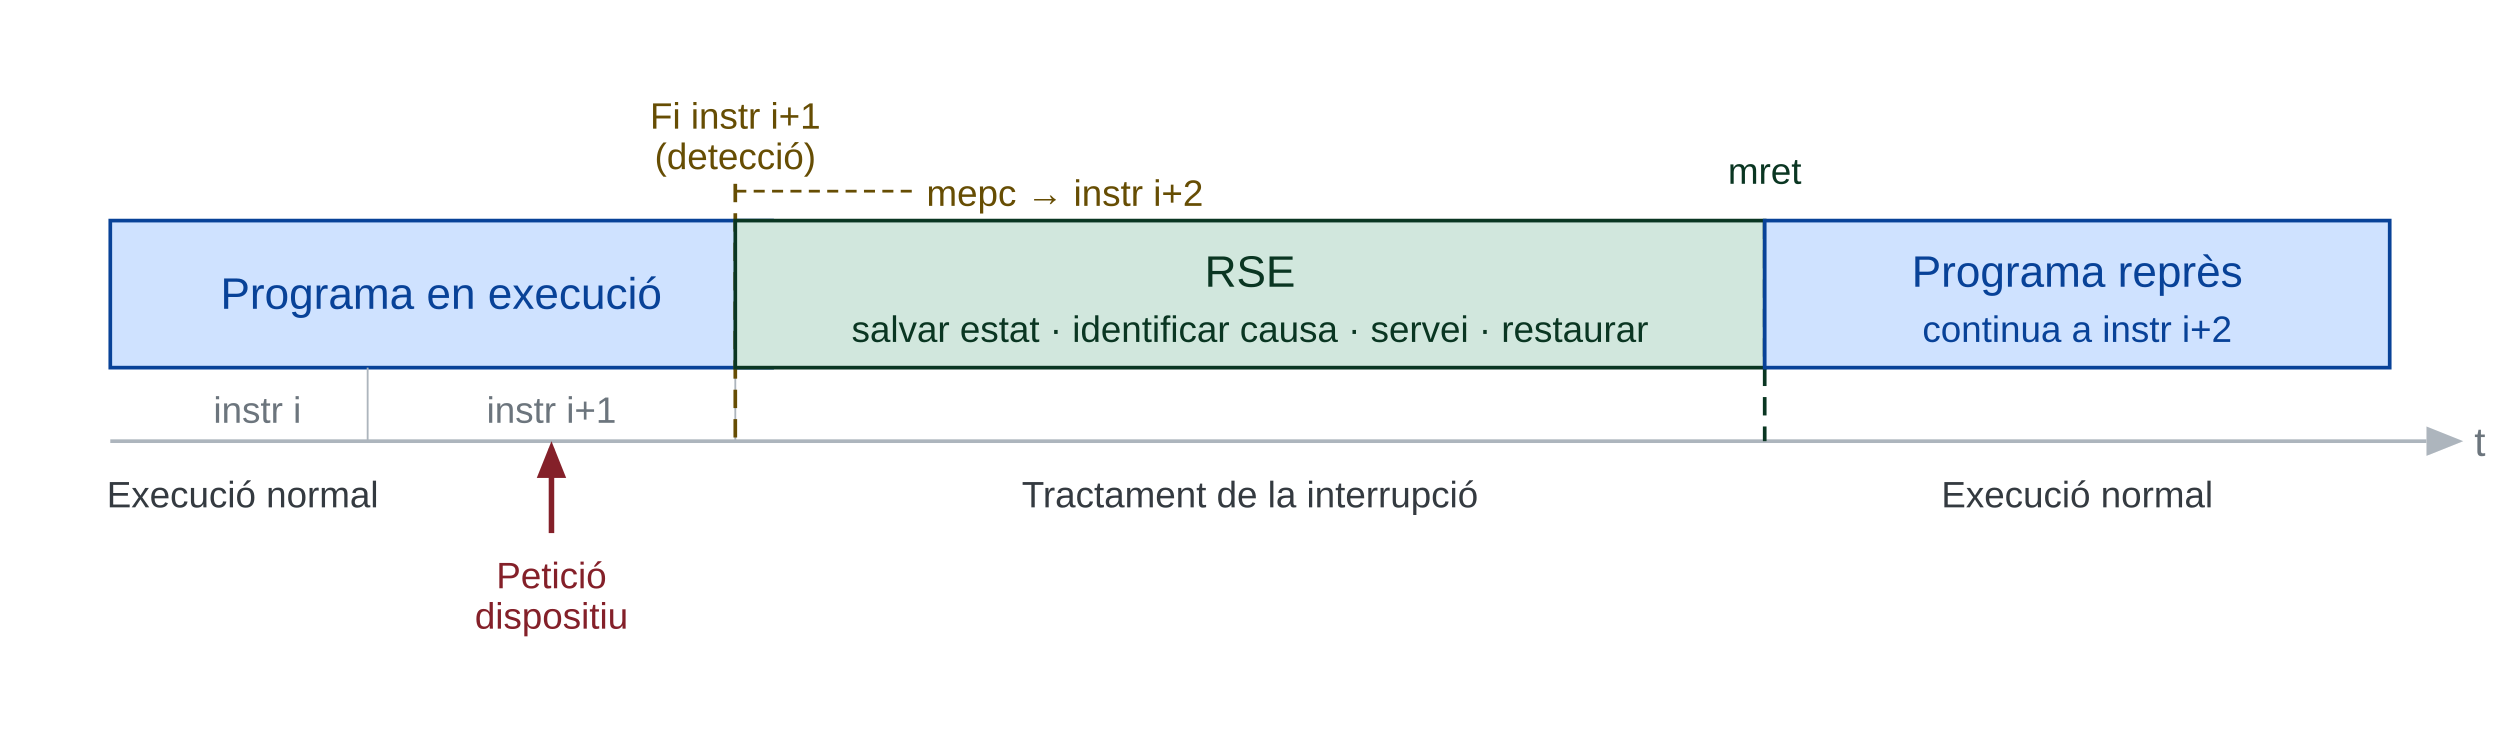
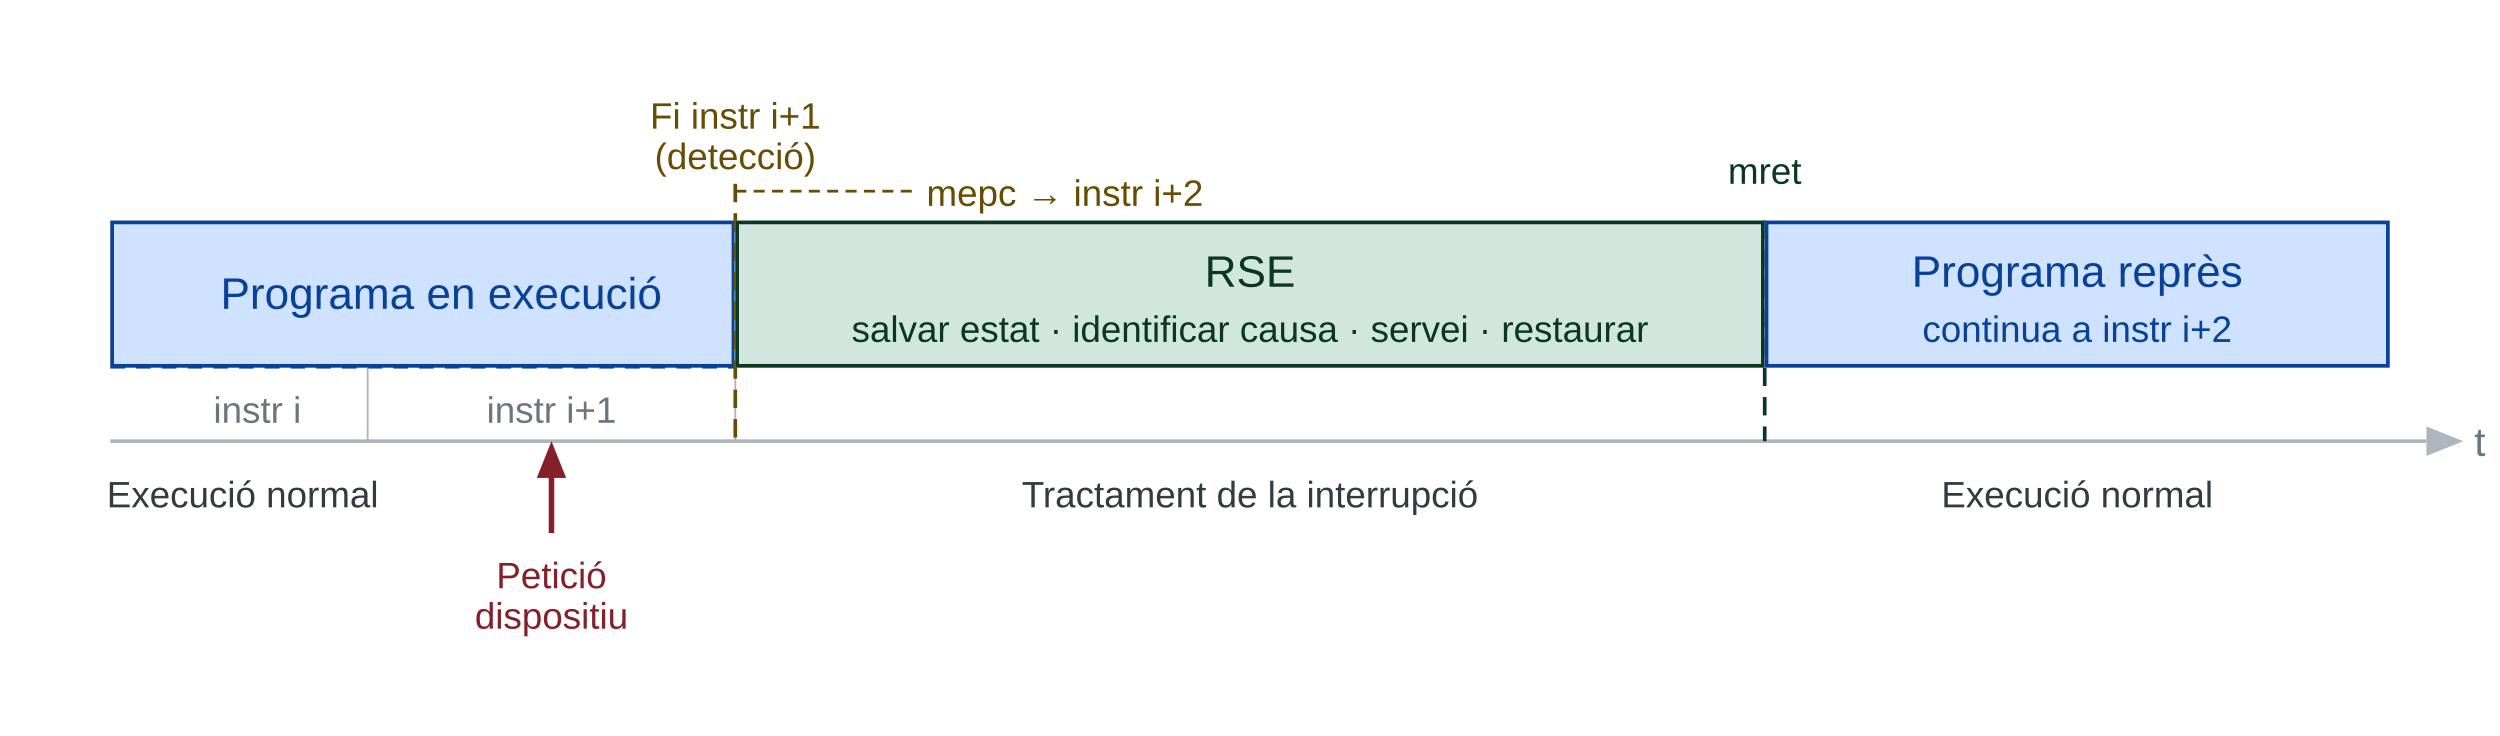
<svg xmlns="http://www.w3.org/2000/svg" width="680" height="200" viewBox="0 0 680 200" font-family="'Liberation Sans', Arial, Helvetica, sans-serif" font-size="11px" version="1.1" id="svg18">
  <defs id="defs18" />
  <line x1="30" y1="120" x2="660" y2="120" stroke="#adb5bd" stroke-width="1" id="line1" />
  <text x="673" y="124" fill="#6c757d" font-size="11px" id="text1">t</text>
  <polygon points="660,236 670,240 660,244 " fill="#adb5bd" id="polygon1" transform="translate(0,-120)" />
-   <rect x="30" y="60" width="180" height="40" fill="#cfe2ff" stroke="#084298" stroke-width="1" id="rect1" />
+   <rect x="30" y="60" width="170" height="40" fill="#cfe2ff" id="rect1" />
+   <rect x="30.5" y="60.5" width="169" height="39" fill="none" stroke="#084298" stroke-width="1" />
  <text x="120" y="84" text-anchor="middle" fill="#084298" font-size="12px" id="text2">Programa en execució</text>
-   <line x1="30" y1="100" x2="210" y2="100" stroke="#084298" stroke-width="0.5" stroke-dasharray="4, 3" id="line2" />
+   <line x1="30" y1="100" x2="200" y2="100" stroke="#084298" stroke-width="0.5" stroke-dasharray="4, 3" id="line2" />
  <text x="70" y="115" text-anchor="middle" fill="#6c757d" font-size="10px" id="text3">instr i</text>
  <text x="150" y="115" text-anchor="middle" fill="#6c757d" font-size="10px" id="text4">instr i+1</text>
  <line x1="100" y1="100" x2="100" y2="120" stroke="#adb5bd" stroke-width="0.5" id="line4" />
  <line x1="200" y1="60" x2="200" y2="120" stroke="#adb5bd" stroke-width="0.5" id="line5" />
  <line x1="150" y1="145" x2="150" y2="122" stroke="#842029" stroke-width="1.5" id="line6" />
  <polygon points="150,240 146,250 154,250 " fill="#842029" id="polygon6" transform="translate(0,-120)" />
  <text x="150" y="160" text-anchor="middle" fill="#842029" font-size="10px" id="text6">Petició</text>
  <text x="150" y="171" text-anchor="middle" fill="#842029" font-size="10px" id="text7">dispositiu</text>
  <line x1="200" y1="50" x2="200" y2="120" stroke="#664d03" stroke-width="1" stroke-dasharray="5, 3" id="line7" />
  <text x="200" y="35" text-anchor="middle" fill="#664d03" font-size="10px" id="text8">Fi instr i+1</text>
  <text x="200" y="46" text-anchor="middle" fill="#664d03" font-size="10px" id="text9">(detecció)</text>
  <line x1="200" y1="52" x2="250" y2="52" stroke="#664d03" stroke-width="0.75" stroke-dasharray="3, 2" id="line9" />
  <text x="252" y="56" fill="#664d03" font-size="10px" id="text10">mepc → instr i+2</text>
-   <rect x="200" y="60" width="280" height="40" fill="#d1e7dd" stroke="#0a3622" stroke-width="1" id="rect10" />
+   <rect x="200" y="60" width="280" height="40" fill="#d1e7dd" id="rect10" />
+   <rect x="200.5" y="60.5" width="279" height="39" fill="none" stroke="#0a3622" stroke-width="1" />
  <text x="340" y="78" text-anchor="middle" fill="#0a3622" font-size="12px" id="text11">RSE</text>
  <text x="340" y="93" text-anchor="middle" fill="#0a3622" font-size="10px" id="text12">salvar estat · identificar causa · servei · restaurar</text>
  <line x1="480" y1="60" x2="480" y2="120" stroke="#0a3622" stroke-width="1" stroke-dasharray="5, 3" id="line12" />
  <text x="480" y="50" text-anchor="middle" fill="#0a3622" font-size="10px" id="text13">mret</text>
-   <rect x="480" y="60" width="170" height="40" fill="#cfe2ff" stroke="#084298" stroke-width="1" id="rect13" />
+   <rect x="480" y="60" width="170" height="40" fill="#cfe2ff" id="rect13" />
+   <rect x="480.5" y="60.5" width="169" height="39" fill="none" stroke="#084298" stroke-width="1" />
  <text x="565" y="78" text-anchor="middle" fill="#084298" font-size="12px" id="text14">Programa reprès</text>
  <text x="565" y="93" text-anchor="middle" fill="#084298" font-size="10px" id="text15">continua a instr i+2</text>
  <text x="66" y="138" text-anchor="middle" fill="#343a40" font-size="10px" id="text16">Execució normal</text>
  <text x="340" y="138" text-anchor="middle" fill="#343a40" font-size="10px" id="text17">Tractament de la interrupció</text>
  <text x="565" y="138" text-anchor="middle" fill="#343a40" font-size="10px" id="text18">Execució normal</text>
</svg>
